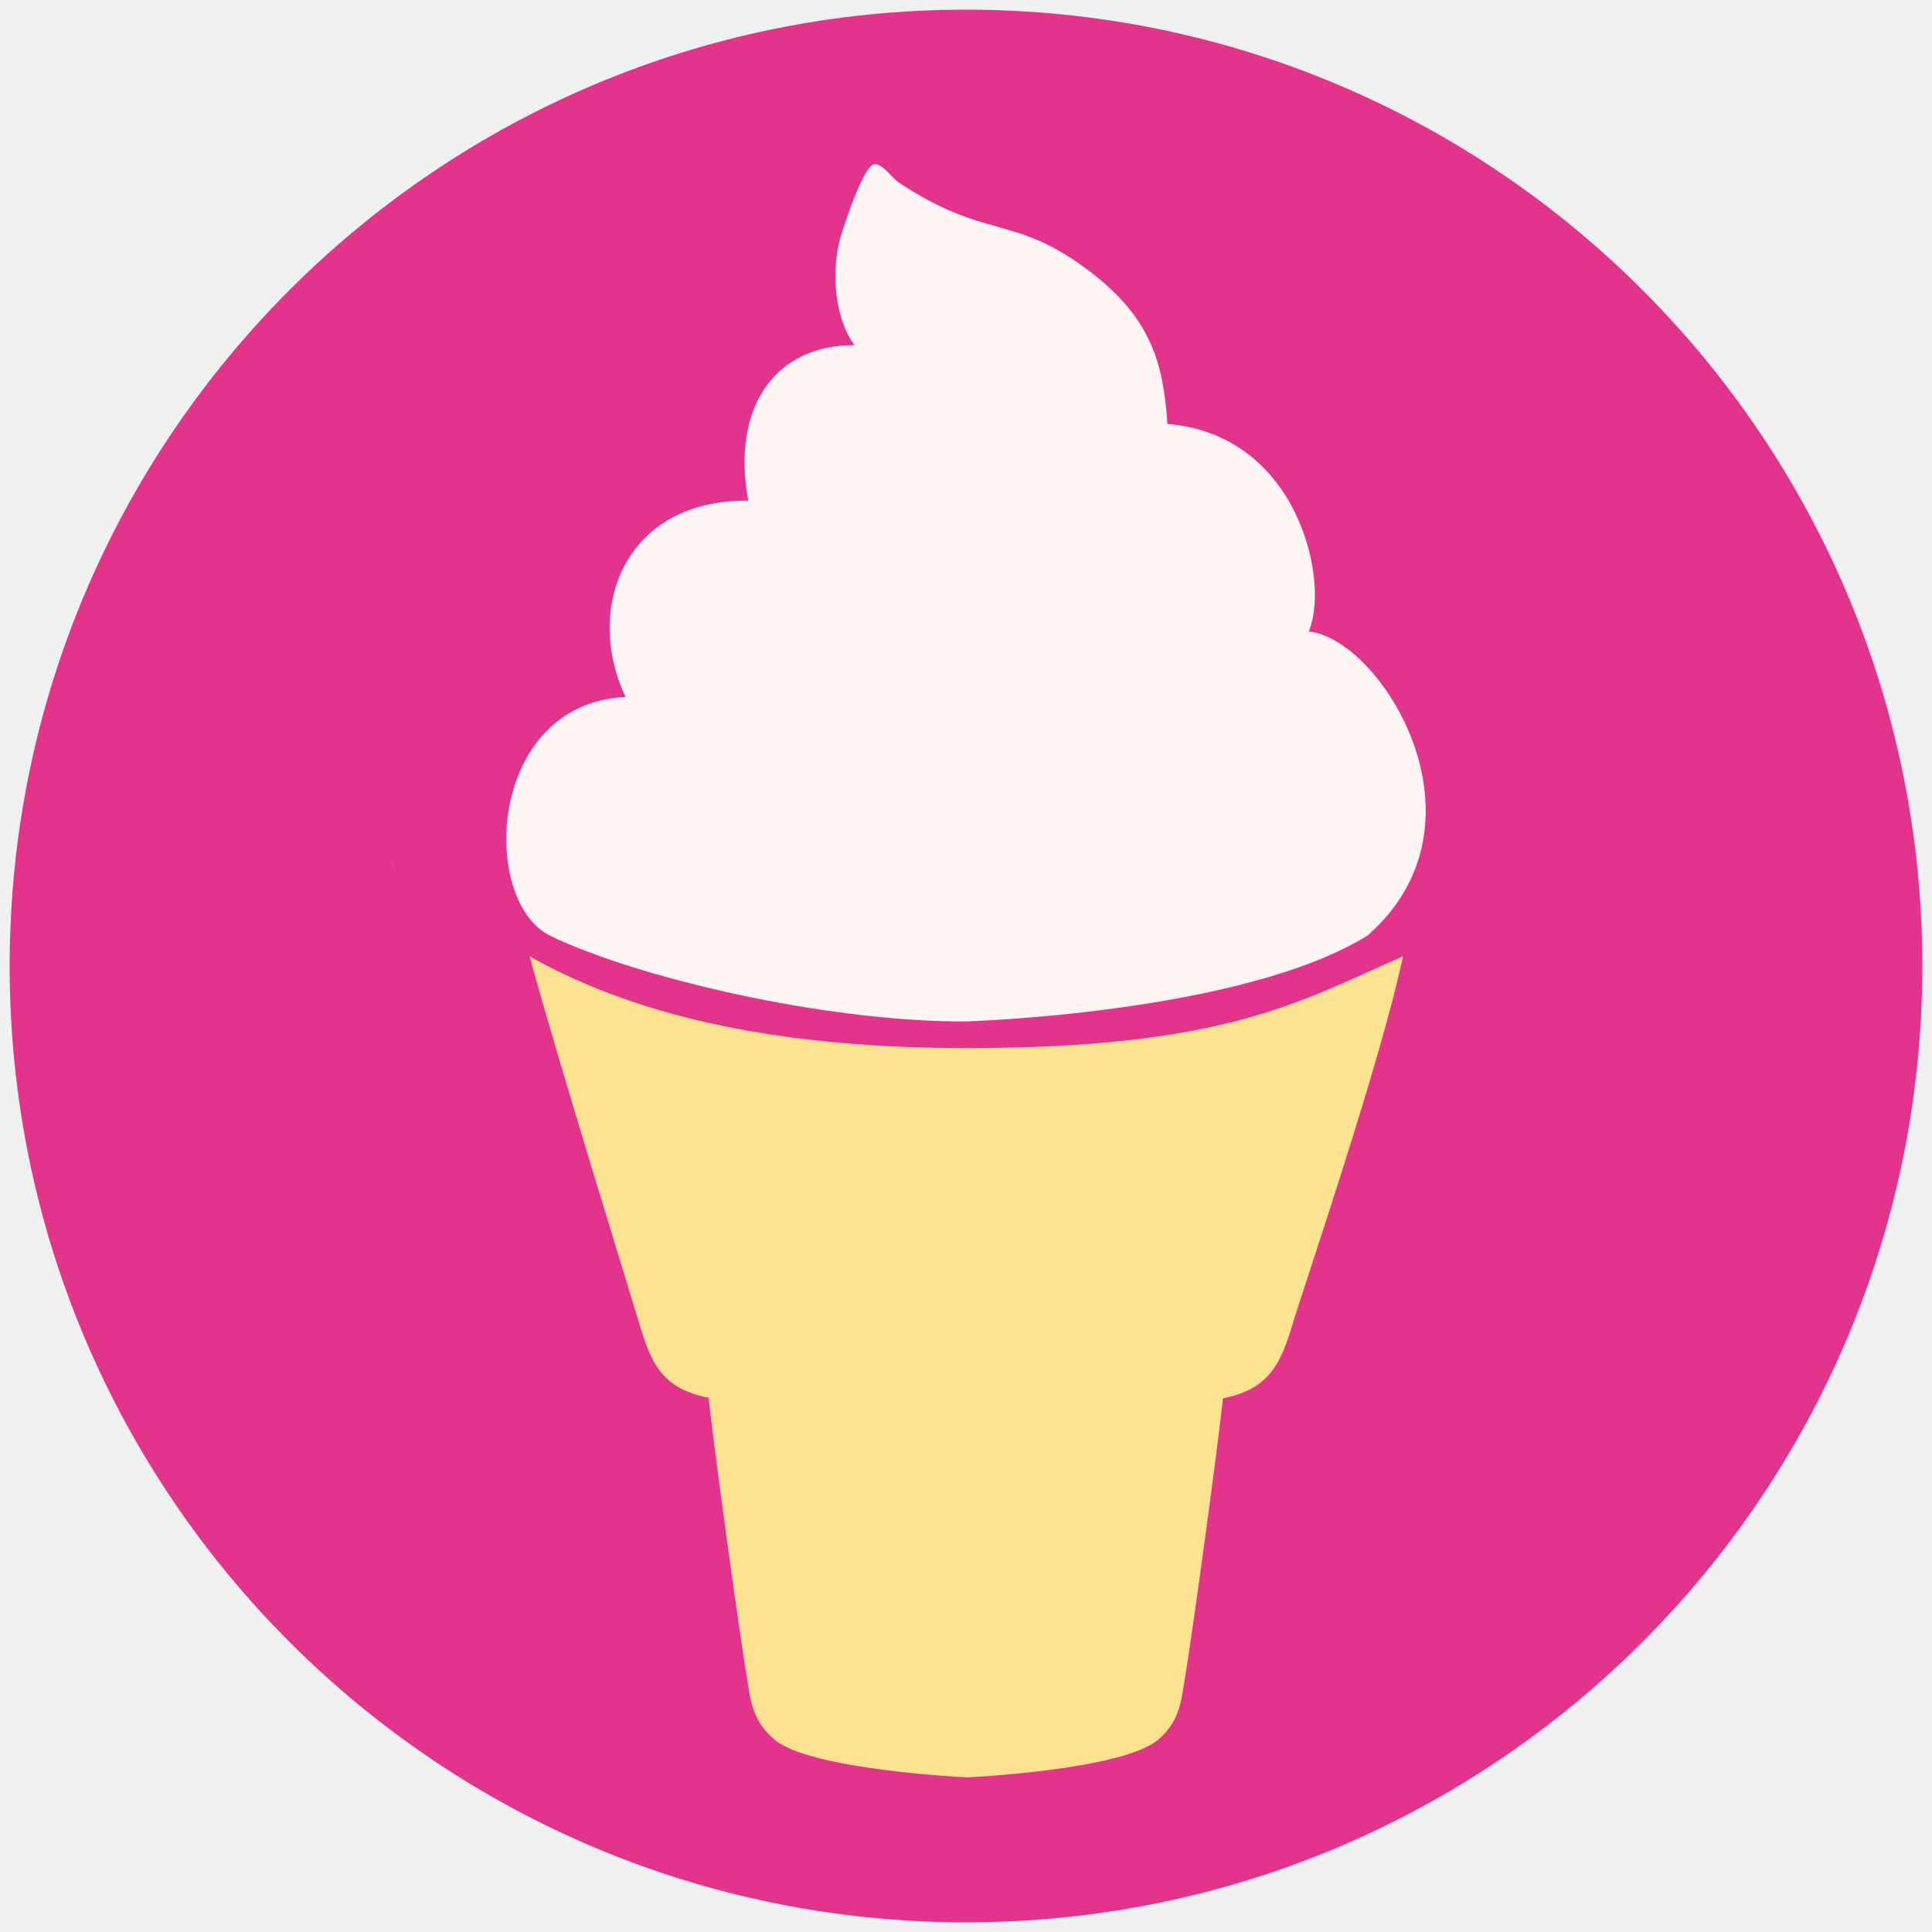
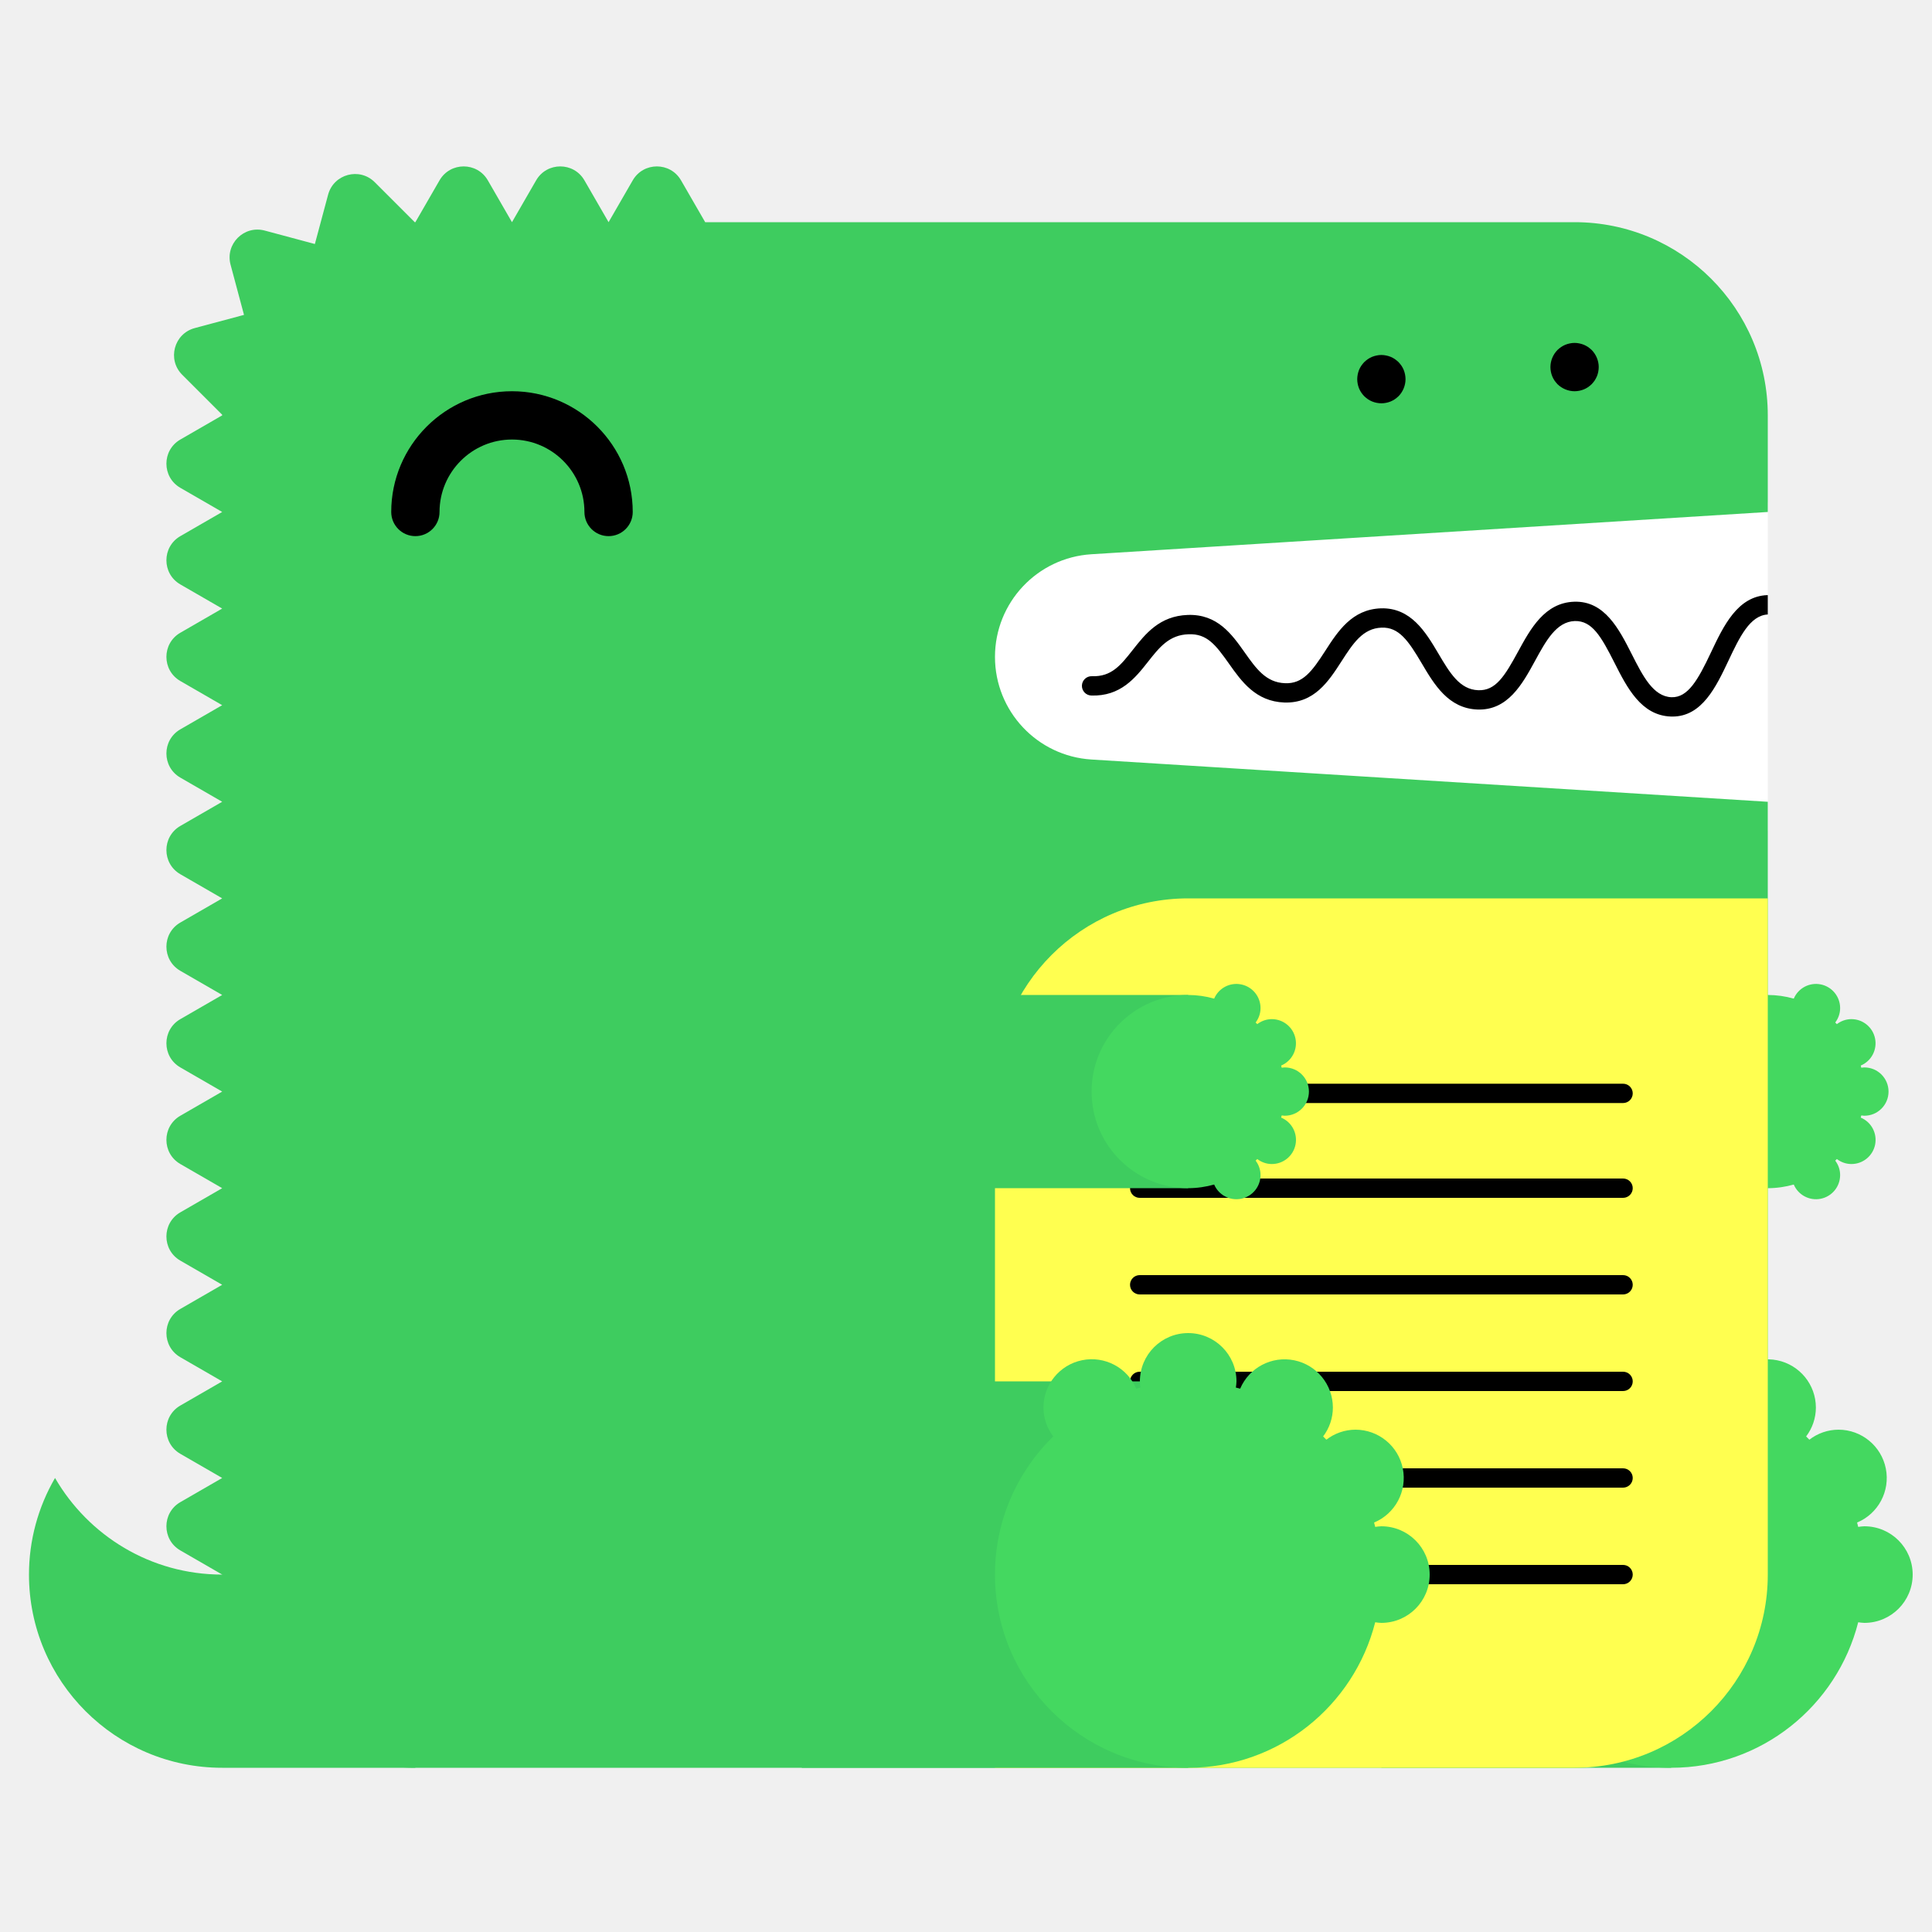
- <svg xmlns="http://www.w3.org/2000/svg" version="1.1" id="Layer_1" x="0px" y="0px" width="200px" height="200px" viewBox="0 0 200 200" enable-background="new 0 0 200 200" xml:space="preserve">
-   <circle fill="#E2348B" cx="100" cy="100" r="99" />
-   <path fill="#FF6CA8" d="M40.4,88.956c0.327,0.708,0.582,1.184,0.677,1.37C40.792,89.875,40.568,89.423,40.4,88.956z" />
-   <g>
-     <path fill="#FEF4F3" d="M99.82,105.744c-14.752,0-33.972-4.592-42.812-8.85c-7.409-3.569-6.575-24.068,7.758-24.743   c-4.395-9.248,0-20.484,12.694-20.317c-1.822-9.855,2.973-16.167,10.994-16.098C86.1,32.417,86.138,27.32,87.1,24.25   c0.994-3.169,2.548-7.197,3.417-7.25s1.799,1.416,2.568,1.924c8.932,5.909,11.659,3.256,19.265,8.826   c6.877,5.037,8.084,9.921,8.5,16.138c13.625,1.112,16.844,16.449,14.625,21.487c7.458,0.718,19.458,19.754,6.095,31.471   C128.483,104.945,99.82,105.744,99.82,105.744z" />
-     <path fill="#FBE290" d="M54.822,99c2.997,10.952,10.385,34.747,11.279,37.753c1.273,4.279,2.333,6.978,7.249,7.937   c0.75,6.75,3.417,25.947,4.111,29.832c0.352,2.586,1.043,4.099,2.653,5.515c3.639,3.203,19.986,3.956,19.986,3.956   s16.208-0.742,19.847-3.945c1.609-1.417,2.232-2.912,2.583-5.498c0.693-3.885,3.326-23.051,4.076-29.801   c4.917-0.959,6.028-3.717,7.301-7.997c0.895-3.006,9.026-26.8,11.332-37.752c-10.485,4.566-18.139,9.5-45.139,9.5   C82.1,108.5,66.767,105.744,54.822,99z" />
+ <svg xmlns="http://www.w3.org/2000/svg" width="200" height="200" viewBox="0 0 200 200">
+   <g fill="none" fill-rule="evenodd">
+     <path fill="#FFF" d="M99 52h84v34H99z" />
+     <path d="M23 163c-7.398 0-13.843-4.027-17.303-10A19.886 19.886 0 0 0 3 163c0 11.046 8.954 20 20 20h20v-20H23z" fill="#3ECC5F" />
+     <path d="M112.98 57.376L183 53V43c0-11.046-8.954-20-20-20H73l-2.5-4.33c-1.112-1.925-3.889-1.925-5 0L63 23l-2.5-4.33c-1.111-1.925-3.889-1.925-5 0L53 23l-2.5-4.33c-1.111-1.925-3.889-1.925-5 0L43 23c-.022 0-.042.003-.065.003l-4.142-4.141c-1.57-1.571-4.252-.853-4.828 1.294l-1.369 5.104-5.192-1.392c-2.148-.575-4.111 1.389-3.535 3.536l1.39 5.193-5.102 1.367c-2.148.576-2.867 3.259-1.296 4.83l4.142 4.142c0 .021-.003.042-.003.064l-4.33 2.5c-1.925 1.111-1.925 3.889 0 5L23 53l-4.33 2.5c-1.925 1.111-1.925 3.889 0 5L23 63l-4.33 2.5c-1.925 1.111-1.925 3.889 0 5L23 73l-4.33 2.5c-1.925 1.111-1.925 3.889 0 5L23 83l-4.33 2.5c-1.925 1.111-1.925 3.889 0 5L23 93l-4.33 2.5c-1.925 1.111-1.925 3.889 0 5L23 103l-4.33 2.5c-1.925 1.111-1.925 3.889 0 5L23 113l-4.33 2.5c-1.925 1.111-1.925 3.889 0 5L23 123l-4.33 2.5c-1.925 1.111-1.925 3.889 0 5L23 133l-4.33 2.5c-1.925 1.111-1.925 3.889 0 5L23 143l-4.33 2.5c-1.925 1.111-1.925 3.889 0 5L23 153l-4.33 2.5c-1.925 1.111-1.925 3.889 0 5L23 163c0 11.046 8.954 20 20 20h120c11.046 0 20-8.954 20-20V83l-70.02-4.376A10.645 10.645 0 0 1 103 68c0-5.621 4.37-10.273 9.98-10.624" fill="#3ECC5F" />
+     <path fill="#3ECC5F" d="M143 183h30v-40h-30z" />
+     <path d="M193 158c-.219 0-.428.037-.639.064-.038-.15-.074-.301-.116-.451A5 5 0 0 0 190.32 148a4.96 4.96 0 0 0-3.016 1.036 26.531 26.531 0 0 0-.335-.336 4.955 4.955 0 0 0 1.011-2.987 5 5 0 0 0-9.599-1.959c-.148-.042-.297-.077-.445-.115.027-.211.064-.42.064-.639a5 5 0 0 0-5-5 5 5 0 0 0-5 5c0 .219.037.428.064.639-.148.038-.297.073-.445.115a4.998 4.998 0 0 0-9.599 1.959c0 1.125.384 2.151 1.011 2.987-3.717 3.632-6.031 8.693-6.031 14.3 0 11.046 8.954 20 20 20 9.339 0 17.16-6.41 19.361-15.064.211.027.42.064.639.064a5 5 0 0 0 5-5 5 5 0 0 0-5-5" fill="#44D860" />
+     <path fill="#3ECC5F" d="M153 123h30v-20h-30z" />
+     <path d="M193 115.5a2.5 2.5 0 1 0 0-5c-.109 0-.214.019-.319.032-.02-.075-.037-.15-.058-.225a2.501 2.501 0 0 0-.963-4.807c-.569 0-1.088.197-1.508.518a6.653 6.653 0 0 0-.168-.168c.314-.417.506-.931.506-1.494a2.5 2.5 0 0 0-4.8-.979A9.987 9.987 0 0 0 183 103c-5.522 0-10 4.478-10 10s4.478 10 10 10c.934 0 1.833-.138 2.69-.377a2.5 2.5 0 0 0 4.8-.979c0-.563-.192-1.077-.506-1.494.057-.055.113-.111.168-.168.42.321.939.518 1.508.518a2.5 2.5 0 0 0 .963-4.807c.021-.074.038-.15.058-.225.105.013.21.032.319.032" fill="#44D860" />
+     <path d="M63 55.5a2.5 2.5 0 0 1-2.5-2.5c0-4.136-3.364-7.5-7.5-7.5s-7.5 3.364-7.5 7.5a2.5 2.5 0 1 1-5 0c0-6.893 5.607-12.5 12.5-12.5S65.5 46.107 65.5 53a2.5 2.5 0 0 1-2.5 2.5" fill="#000" />
+     <path d="M103 183h60c11.046 0 20-8.954 20-20V93h-60c-11.046 0-20 8.954-20 20v70z" fill="#FFFF50" />
+     <path d="M168.02 124h-50.04a1 1 0 1 1 0-2h50.04a1 1 0 1 1 0 2m0 20h-50.04a1 1 0 1 1 0-2h50.04a1 1 0 1 1 0 2m0 20h-50.04a1 1 0 1 1 0-2h50.04a1 1 0 1 1 0 2m0-49.814h-50.04a1 1 0 1 1 0-2h50.04a1 1 0 1 1 0 2m0 19.814h-50.04a1 1 0 1 1 0-2h50.04a1 1 0 1 1 0 2m0 20h-50.04a1 1 0 1 1 0-2h50.04a1 1 0 1 1 0 2M183 61.611c-.012 0-.022-.006-.034-.005-3.09.105-4.552 3.196-5.842 5.923-1.346 2.85-2.387 4.703-4.093 4.647-1.889-.068-2.969-2.202-4.113-4.46-1.314-2.594-2.814-5.536-5.963-5.426-3.046.104-4.513 2.794-5.807 5.167-1.377 2.528-2.314 4.065-4.121 3.994-1.927-.07-2.951-1.805-4.136-3.813-1.321-2.236-2.848-4.75-5.936-4.664-2.994.103-4.465 2.385-5.763 4.4-1.373 2.13-2.335 3.428-4.165 3.351-1.973-.07-2.992-1.51-4.171-3.177-1.324-1.873-2.816-3.993-5.895-3.89-2.928.1-4.399 1.97-5.696 3.618-1.232 1.564-2.194 2.802-4.229 2.724a1 1 0 0 0-.072 2c3.017.101 4.545-1.8 5.872-3.487 1.177-1.496 2.193-2.787 4.193-2.855 1.926-.082 2.829 1.115 4.195 3.045 1.297 1.834 2.769 3.914 5.731 4.021 3.103.104 4.596-2.215 5.918-4.267 1.182-1.834 2.202-3.417 4.15-3.484 1.793-.067 2.769 1.35 4.145 3.681 1.297 2.197 2.766 4.686 5.787 4.796 3.125.108 4.634-2.62 5.949-5.035 1.139-2.088 2.214-4.06 4.119-4.126 1.793-.042 2.728 1.595 4.111 4.33 1.292 2.553 2.757 5.445 5.825 5.556l.169.003c3.064 0 4.518-3.075 5.805-5.794 1.139-2.41 2.217-4.68 4.067-4.773v-2z" fill="#000" />
+     <path fill="#3ECC5F" d="M83 183h40v-40H83z" />
+     <path d="M143 158c-.219 0-.428.037-.639.064-.038-.15-.074-.301-.116-.451A5 5 0 0 0 140.32 148a4.96 4.96 0 0 0-3.016 1.036 26.531 26.531 0 0 0-.335-.336 4.955 4.955 0 0 0 1.011-2.987 5 5 0 0 0-9.599-1.959c-.148-.042-.297-.077-.445-.115.027-.211.064-.42.064-.639a5 5 0 0 0-5-5 5 5 0 0 0-5 5c0 .219.037.428.064.639-.148.038-.297.073-.445.115a4.998 4.998 0 0 0-9.599 1.959c0 1.125.384 2.151 1.011 2.987-3.717 3.632-6.031 8.693-6.031 14.3 0 11.046 8.954 20 20 20 9.339 0 17.16-6.41 19.361-15.064.211.027.42.064.639.064a5 5 0 0 0 5-5 5 5 0 0 0-5-5" fill="#44D860" />
+     <path fill="#3ECC5F" d="M83 123h40v-20H83z" />
+     <path d="M133 115.5a2.5 2.5 0 1 0 0-5c-.109 0-.214.019-.319.032-.02-.075-.037-.15-.058-.225a2.501 2.501 0 0 0-.963-4.807c-.569 0-1.088.197-1.508.518a6.653 6.653 0 0 0-.168-.168c.314-.417.506-.931.506-1.494a2.5 2.5 0 0 0-4.8-.979A9.987 9.987 0 0 0 123 103c-5.522 0-10 4.478-10 10s4.478 10 10 10c.934 0 1.833-.138 2.69-.377a2.5 2.5 0 0 0 4.8-.979c0-.563-.192-1.077-.506-1.494.057-.055.113-.111.168-.168.42.321.939.518 1.508.518a2.5 2.5 0 0 0 .963-4.807c.021-.074.038-.15.058-.225.105.013.21.032.319.032" fill="#44D860" />
+     <path d="M143 41.75c-.16 0-.33-.02-.49-.05a2.52 2.52 0 0 1-.47-.14c-.15-.06-.29-.14-.431-.23-.13-.09-.259-.2-.38-.31-.109-.12-.219-.24-.309-.38s-.17-.28-.231-.43a2.619 2.619 0 0 1-.189-.96c0-.16.02-.33.05-.49.03-.16.08-.31.139-.47.061-.15.141-.29.231-.43.09-.13.2-.26.309-.38.121-.11.25-.22.38-.31.141-.09.281-.17.431-.23.149-.06.31-.11.47-.14.32-.07.65-.07.98 0 .159.03.32.08.47.14.149.06.29.14.43.23.13.09.259.2.38.31.11.12.22.25.31.38.09.14.17.28.23.43.06.16.11.31.14.47.029.16.05.33.05.49 0 .66-.271 1.31-.73 1.77-.121.11-.25.22-.38.31-.14.09-.281.17-.43.23a2.565 2.565 0 0 1-.96.19m20-1.25c-.66 0-1.3-.27-1.771-.73a3.802 3.802 0 0 1-.309-.38c-.09-.14-.17-.28-.231-.43a2.619 2.619 0 0 1-.189-.96c0-.66.27-1.3.729-1.77.121-.11.25-.22.38-.31.141-.09.281-.17.431-.23.149-.06.31-.11.47-.14.32-.07.66-.07.98 0 .159.03.32.08.47.14.149.06.29.14.43.23.13.09.259.2.38.31.459.47.73 1.11.73 1.77 0 .16-.021.33-.05.49-.03.16-.08.32-.14.47-.07.15-.14.29-.23.43-.09.13-.2.26-.31.38-.121.11-.25.22-.38.31-.14.09-.281.17-.43.23a2.565 2.565 0 0 1-.96.19" fill="#000" />
  </g>
</svg>
